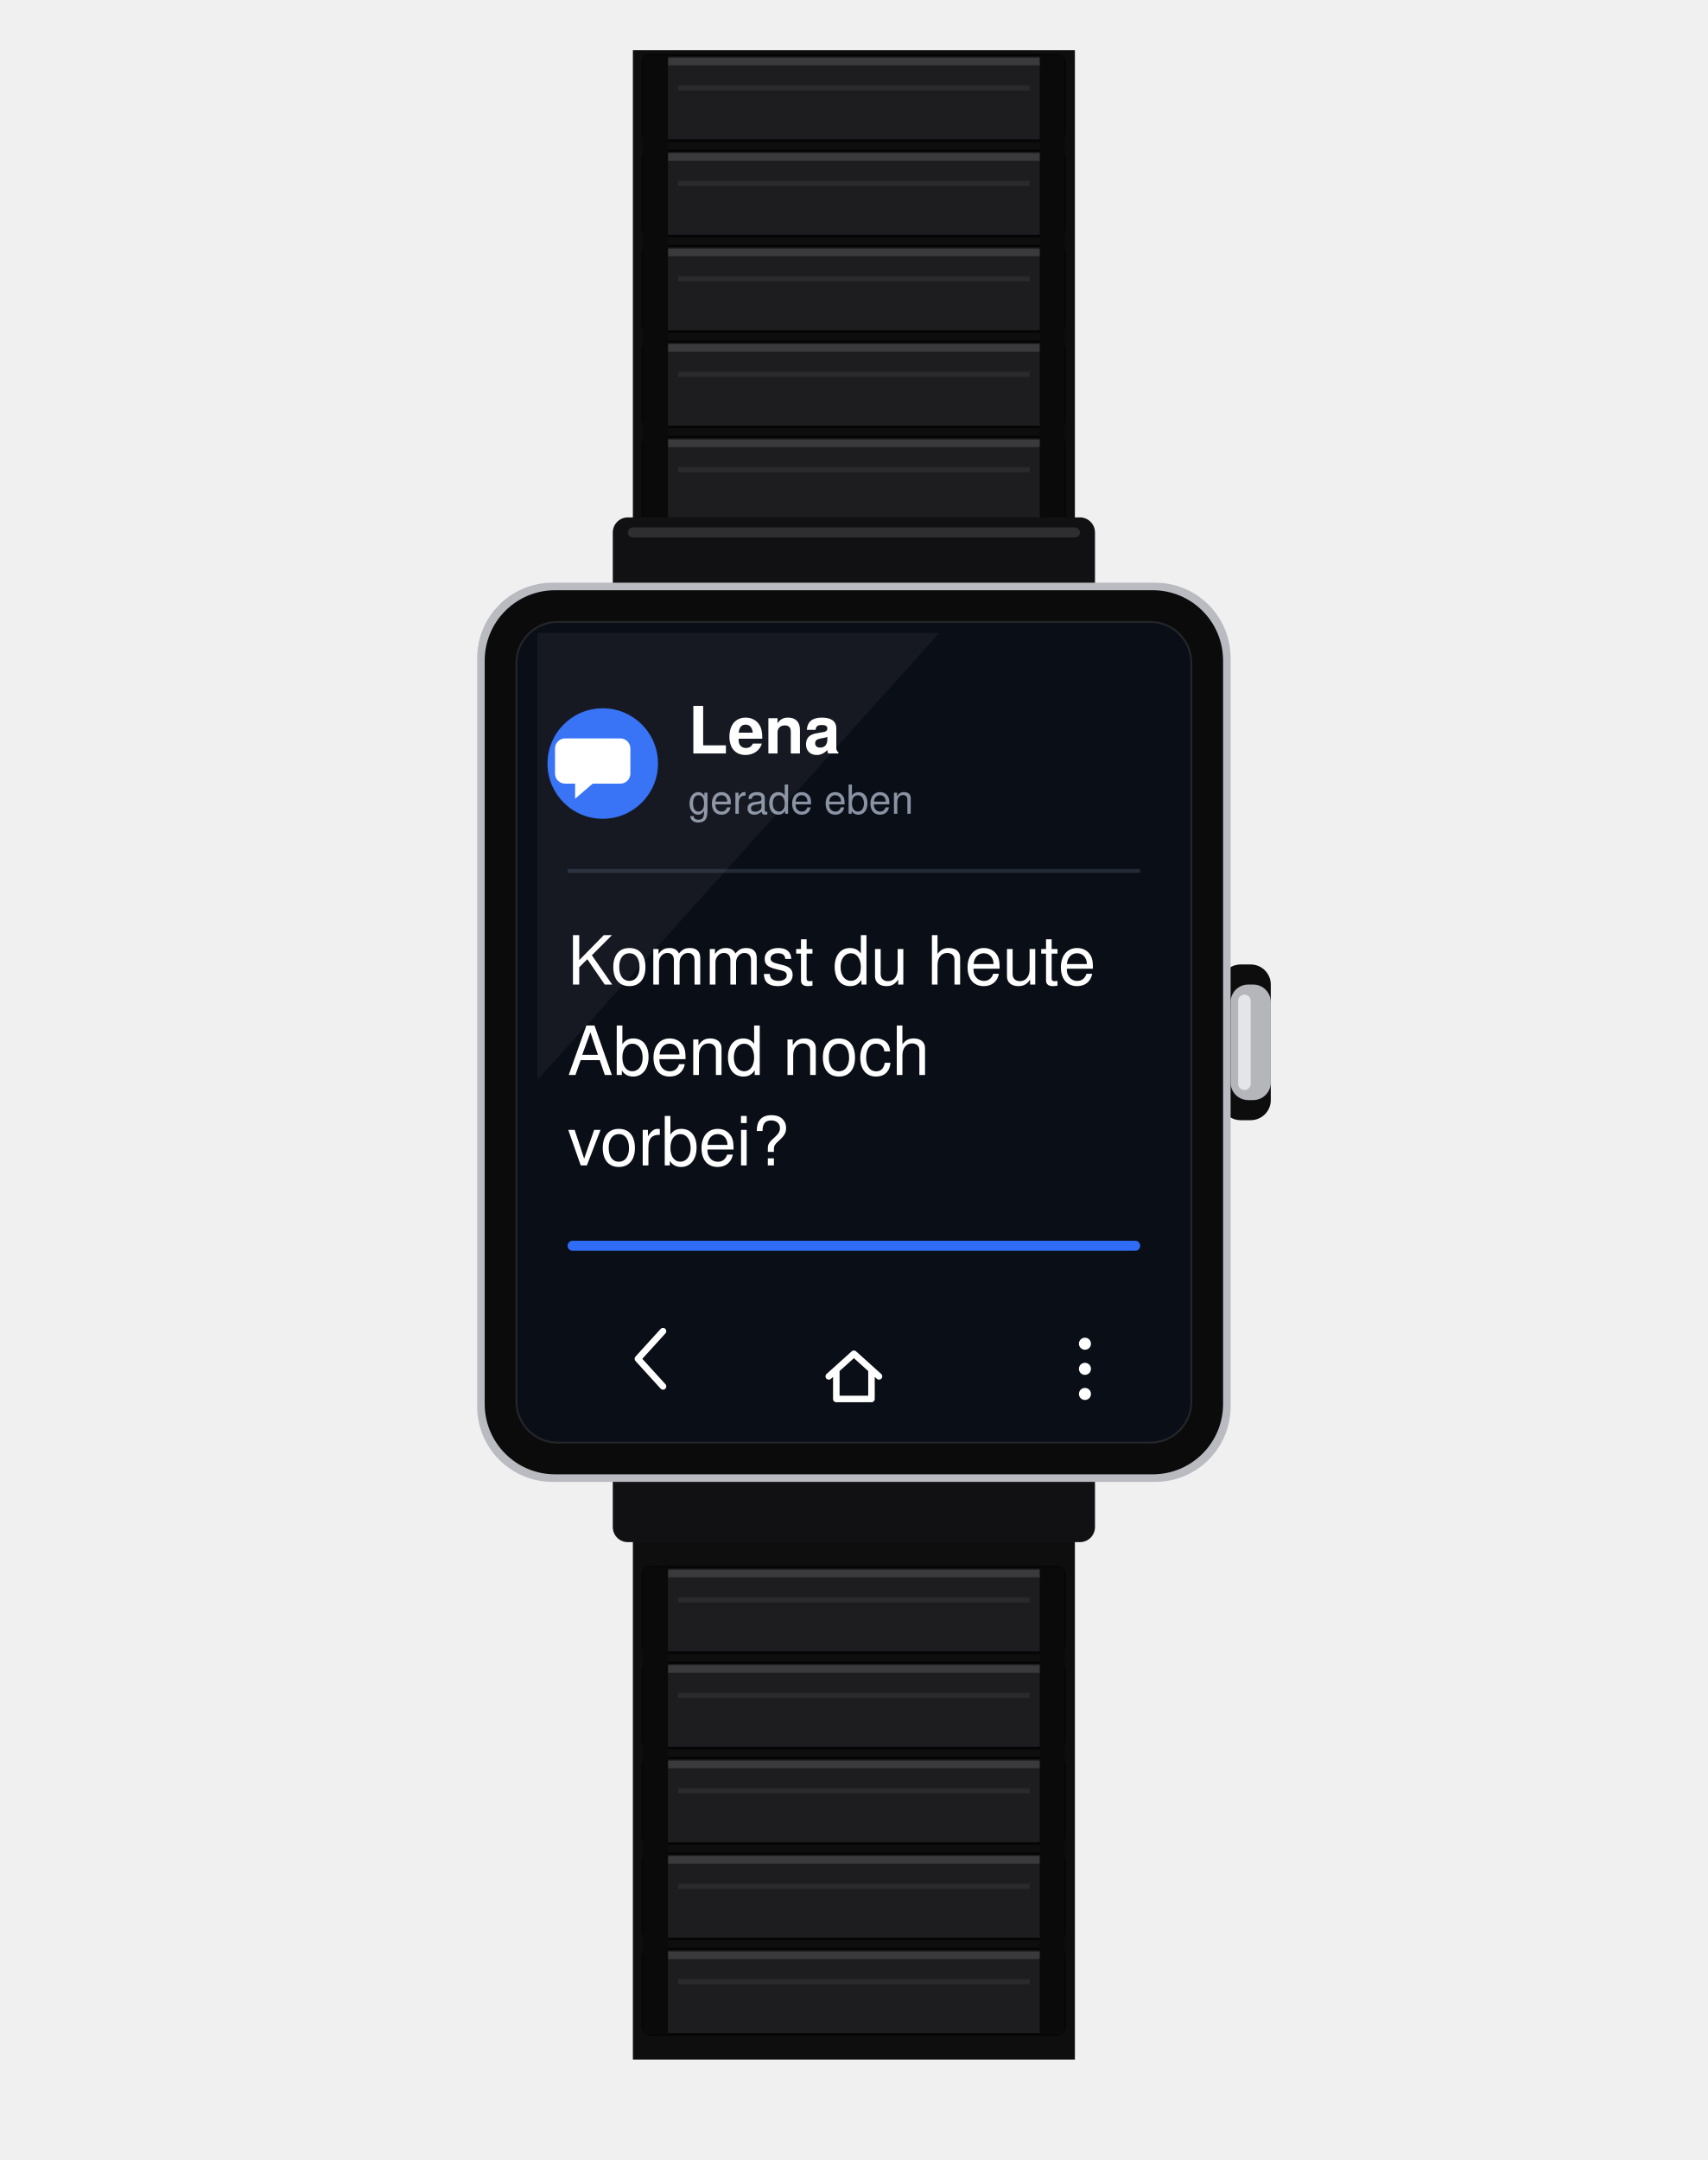
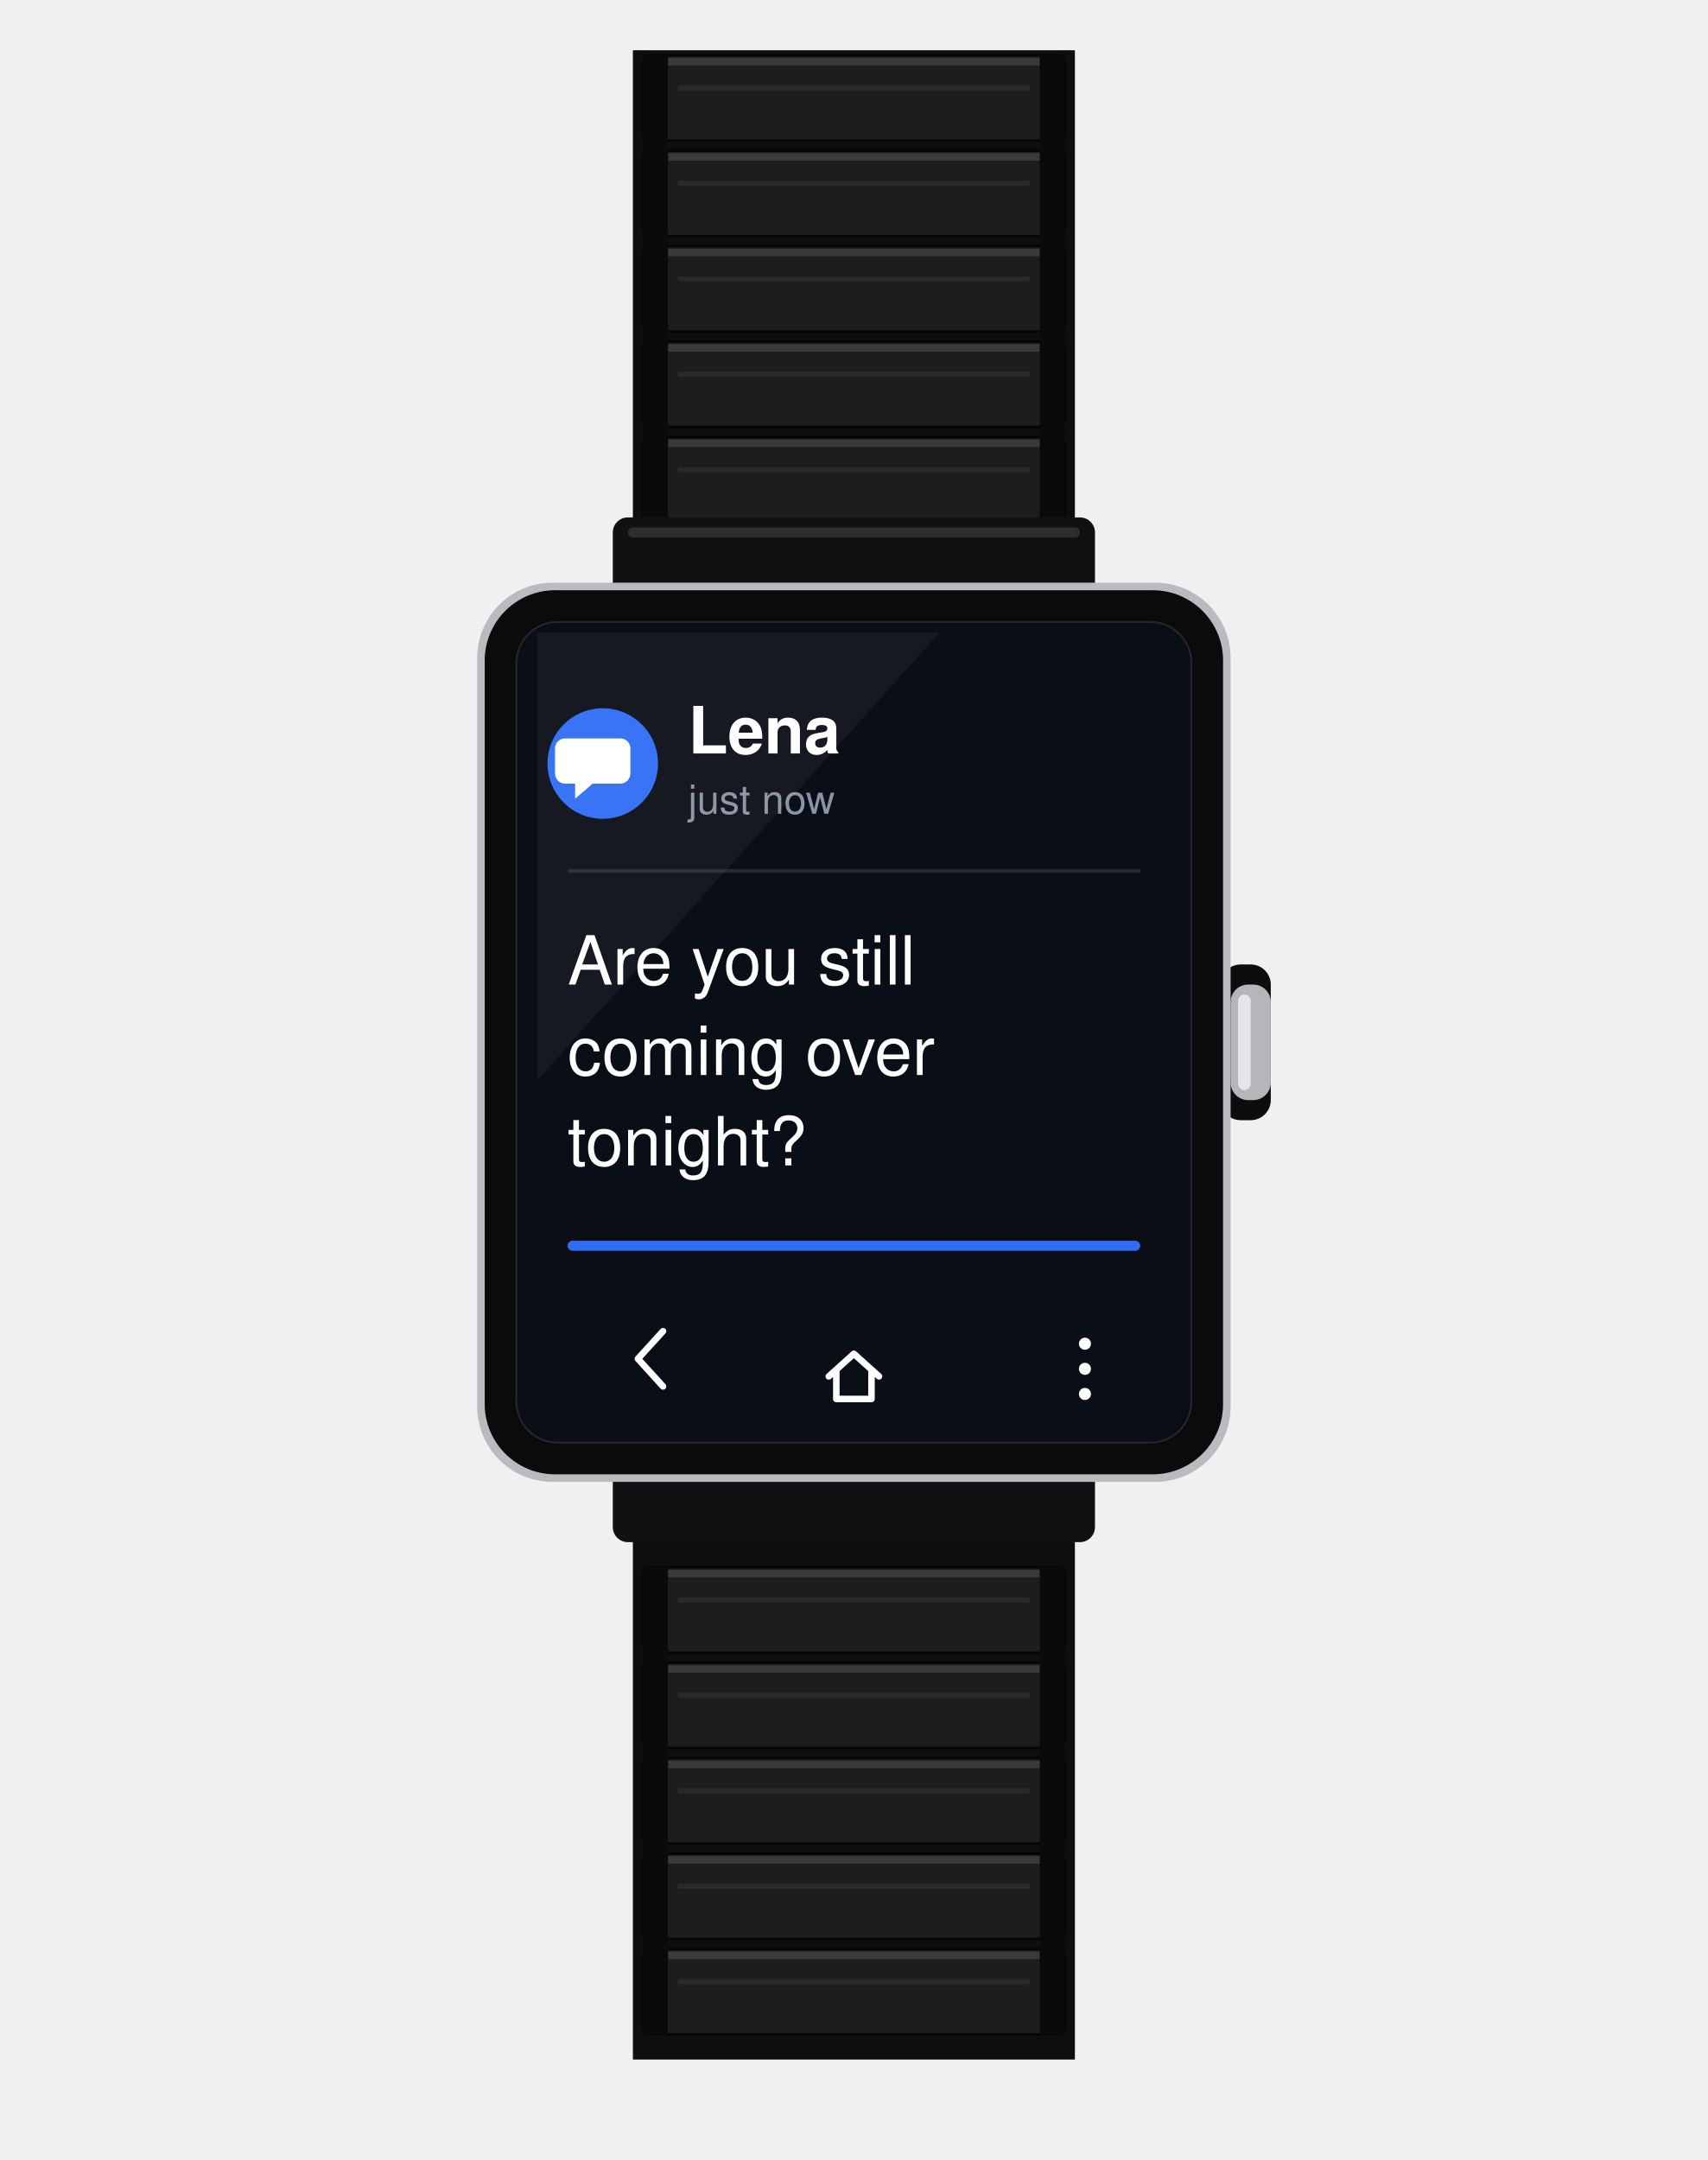
<svg xmlns="http://www.w3.org/2000/svg" width="100%" viewBox="0 0 680 860" role="img">
  <style>
  .watch{transform-origin:340px 430px;animation:shake 8s linear infinite}
  .time{animation:timeOut 8s ease-in-out infinite}
  .notif{animation:notifIn 8s cubic-bezier(.2,.9,.3,1) infinite}
  .bar{transform-box:fill-box;transform-origin:left center;animation:bar 8s linear infinite}
  .flash{animation:wake 8s ease-out infinite}
  .arc{fill:none;stroke:#2f6df6;stroke-width:5;stroke-linecap:round;opacity:0;animation:buzz 8s ease-in-out infinite}
  .a2{stroke-width:4;animation-delay:.12s}
  .ping{fill:none;stroke:#2f6df6;stroke-width:3;transform-box:fill-box;transform-origin:center;opacity:0;animation:ping 8s ease-out infinite}
  @keyframes shake{
    0%,15%{transform:none}
    16.5%{transform:translateX(-7px) rotate(-.6deg)}
    18%{transform:translateX(7px) rotate(.6deg)}
    19.5%{transform:translateX(-6px) rotate(-.5deg)}
    21%{transform:translateX(6px) rotate(.5deg)}
    22.5%{transform:translateX(-4px) rotate(-.3deg)}
    24%{transform:translateX(4px) rotate(.3deg)}
    25.5%{transform:translateX(-2px)}
    27%,100%{transform:none}
  }
  @keyframes buzz{0%,15%{opacity:0}17%{opacity:.9}20%{opacity:.15}22%{opacity:.9}25%{opacity:.15}27%,100%{opacity:0}}
  @keyframes ping{0%,26%{opacity:0;transform:scale(1)}27%{opacity:.6;transform:scale(1)}38%,100%{opacity:0;transform:scale(1.3)}}
  @keyframes wake{0%,26.5%{opacity:0}28%{opacity:.35}36%,100%{opacity:0}}
  @keyframes timeOut{0%,27%{opacity:1;transform:none}31%,80%{opacity:0;transform:translateY(-24px)}88%,100%{opacity:1;transform:none}}
  @keyframes notifIn{0%,27%{opacity:0;transform:translateY(320px)}33%{opacity:1;transform:translateY(-8px)}35%{opacity:1;transform:none}77%{opacity:1;transform:none}84%,100%{opacity:0;transform:translateY(320px)}}
  @keyframes bar{0%,35%{transform:scaleX(1)}77%,100%{transform:scaleX(0)}}
  @media (prefers-reduced-motion:reduce){
    .watch,.time,.notif,.bar,.flash,.arc,.ping{animation:none}
    .notif,.flash,.arc,.ping{display:none}
  }
</style>
  <defs>
    <clipPath id="screen">
      <rect x="206" y="248" width="268" height="326" rx="16" />
    </clipPath>
  </defs>
  <path class="arc a1" d="M168,340 Q150,411 168,482" />
  <path class="arc a2" d="M146,360 Q132,411 146,462" />
  <path class="arc a1" d="M526,340 Q544,411 526,482" />
  <path class="arc a2" d="M548,360 Q562,411 548,462" />
  <g class="watch">
    <rect x="252" y="20" width="176" height="230" fill="#0e0e0e" />
    <g fill="#1d1d1f" stroke="#050505">
      <rect x="256" y="22" width="168" height="34" rx="3" />
      <rect x="256" y="60" width="168" height="34" rx="3" />
      <rect x="256" y="98" width="168" height="34" rx="3" />
      <rect x="256" y="136" width="168" height="34" rx="3" />
      <rect x="256" y="174" width="168" height="34" rx="3" />
    </g>
    <g fill="#3a3a3d">
      <rect x="258" y="23" width="164" height="3" rx="1.5" />
      <rect x="258" y="61" width="164" height="3" rx="1.5" />
      <rect x="258" y="99" width="164" height="3" rx="1.5" />
      <rect x="258" y="137" width="164" height="3" rx="1.5" />
      <rect x="258" y="175" width="164" height="3" rx="1.5" />
    </g>
    <g fill="#0a0a0a">
      <rect x="256" y="22" width="10" height="186" />
      <rect x="414" y="22" width="10" height="186" />
    </g>
    <g fill="#2a2a2d">
      <rect x="270" y="34" width="140" height="2" />
      <rect x="270" y="72" width="140" height="2" />
      <rect x="270" y="110" width="140" height="2" />
      <rect x="270" y="148" width="140" height="2" />
      <rect x="270" y="186" width="140" height="2" />
    </g>
    <rect x="244" y="206" width="192" height="48" rx="6" fill="#111113" />
    <rect x="250" y="210" width="180" height="4" rx="2" fill="#2e2e31" />
    <rect x="252" y="590" width="176" height="230" fill="#0e0e0e" />
    <rect x="244" y="566" width="192" height="48" rx="6" fill="#111113" />
    <rect x="250" y="570" width="180" height="4" rx="2" fill="#2e2e31" />
    <g fill="#1d1d1f" stroke="#050505">
      <rect x="256" y="624" width="168" height="34" rx="3" />
      <rect x="256" y="662" width="168" height="34" rx="3" />
      <rect x="256" y="700" width="168" height="34" rx="3" />
      <rect x="256" y="738" width="168" height="34" rx="3" />
      <rect x="256" y="776" width="168" height="34" rx="3" />
    </g>
    <g fill="#3a3a3d">
      <rect x="258" y="625" width="164" height="3" rx="1.5" />
      <rect x="258" y="663" width="164" height="3" rx="1.5" />
      <rect x="258" y="701" width="164" height="3" rx="1.5" />
      <rect x="258" y="739" width="164" height="3" rx="1.5" />
      <rect x="258" y="777" width="164" height="3" rx="1.5" />
    </g>
    <g fill="#0a0a0a">
      <rect x="256" y="624" width="10" height="186" />
      <rect x="414" y="624" width="10" height="186" />
    </g>
    <g fill="#2a2a2d">
      <rect x="270" y="636" width="140" height="2" />
      <rect x="270" y="674" width="140" height="2" />
      <rect x="270" y="712" width="140" height="2" />
      <rect x="270" y="750" width="140" height="2" />
      <rect x="270" y="788" width="140" height="2" />
    </g>
    <rect x="486" y="384" width="20" height="62" rx="8" fill="#0d0d0d" />
    <rect x="490" y="392" width="16" height="46" rx="7" fill="#b4b6ba" />
    <rect x="493" y="396" width="5" height="38" rx="2.5" fill="#e4e5e8" />
    <rect class="ping" x="190" y="232" width="300" height="358" rx="30" />
    <rect x="190" y="232" width="300" height="358" rx="30" fill="#b9bbc0" />
    <rect x="193" y="235" width="294" height="352" rx="28" fill="#0b0b0c" />
    <rect x="206" y="248" width="268" height="326" rx="16" fill="#050506" stroke="#25262a" stroke-width="1.5" />
    <g clip-path="url(#screen)">
      <g class="time">
        <text x="340" y="372" text-anchor="middle" font-family="Helvetica, Arial, sans-serif" font-size="124" font-weight="700" fill="#ffffff">10</text>
        <text x="340" y="492" text-anchor="middle" font-family="Helvetica, Arial, sans-serif" font-size="124" font-weight="200" fill="#ffffff" stroke="#ffffff" stroke-width="0.8">35</text>
      </g>
      <g class="notif">
        <rect x="206" y="248" width="268" height="326" fill="#0a0e17" />
        <circle cx="240" cy="304" r="22" fill="#2f6df6" />
        <path d="M229,297 h22 a4,4 0 0 1 4,4 v10 a4,4 0 0 1 -4,4 h-11 l-7,6 v-6 h-4 a4,4 0 0 1 -4,-4 v-10 a4,4 0 0 1 4,-4z" fill="#ffffff" transform="translate(-4,-3)" />
        <text x="274" y="300" font-family="Helvetica, Arial, sans-serif" font-size="26" font-weight="700" fill="#ffffff">Lena</text>
-         <text x="274" y="324" font-family="Helvetica, Arial, sans-serif" font-size="16" fill="#8a93a3">gerade eben</text>
+         <text x="274" y="324" font-family="Helvetica, Arial, sans-serif" font-size="16" fill="#8a93a3">just now</text>
        <rect x="226" y="346" width="228" height="1.5" fill="#232937" />
        <text font-family="Helvetica, Arial, sans-serif" font-size="27" fill="#ffffff">
-           <tspan x="226" y="392">Kommst du heute</tspan>
-           <tspan x="226" y="428">Abend noch</tspan>
-           <tspan x="226" y="464">vorbei?</tspan>
+           <tspan x="226" y="392">Are you still</tspan>
+           <tspan x="226" y="428">coming over</tspan>
+           <tspan x="226" y="464">tonight?</tspan>
        </text>
        <rect class="bar" x="226" y="494" width="228" height="4" rx="2" fill="#2f6df6" />
      </g>
      <rect class="flash" x="206" y="248" width="268" height="326" fill="#8fb4ff" opacity="0" />
      <path d="M214,252 L374,252 L214,430 Z" fill="#ffffff" opacity="0.05" />
    </g>
    <g fill="none" stroke="#ffffff" stroke-width="2.6" stroke-linecap="round" stroke-linejoin="round">
      <path d="M264,530 L254,541 L264,552" />
      <path d="M330,548 L340,539 L350,548 M333,546 V557 H347 V546" />
    </g>
    <g fill="#ffffff">
      <circle cx="432" cy="535" r="2.4" />
      <circle cx="432" cy="545" r="2.4" />
      <circle cx="432" cy="555" r="2.4" />
    </g>
  </g>
</svg>
